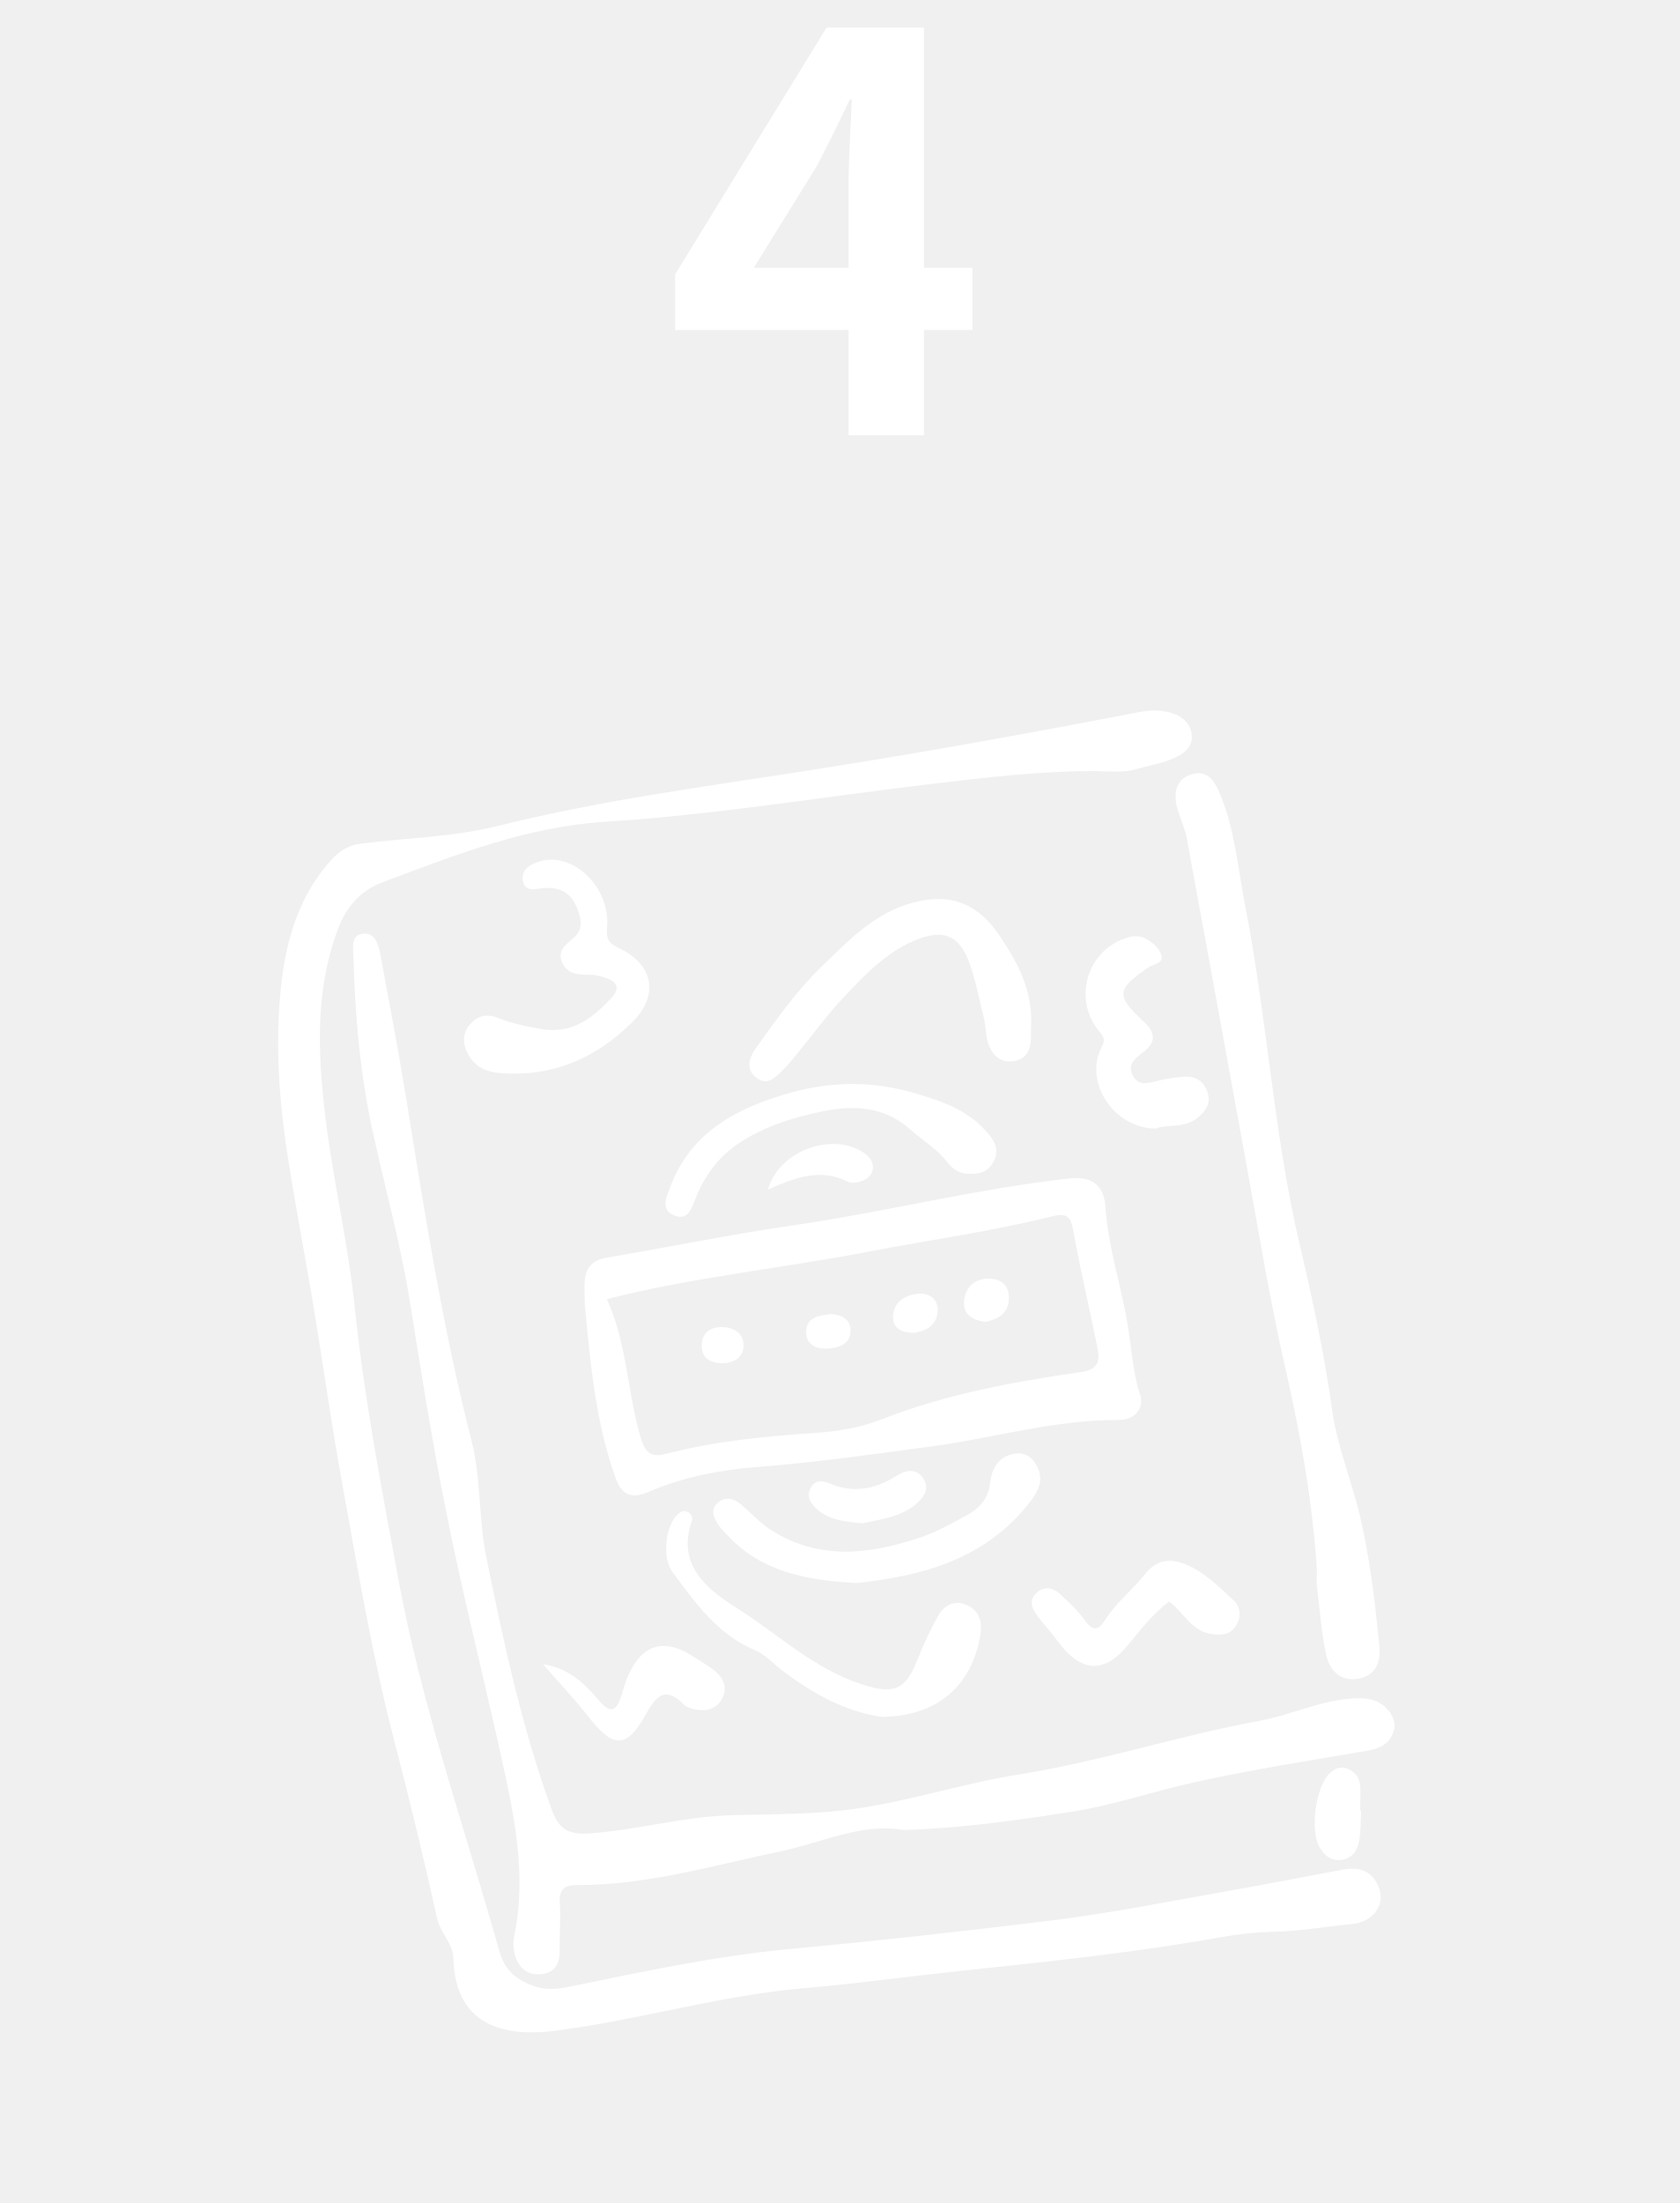
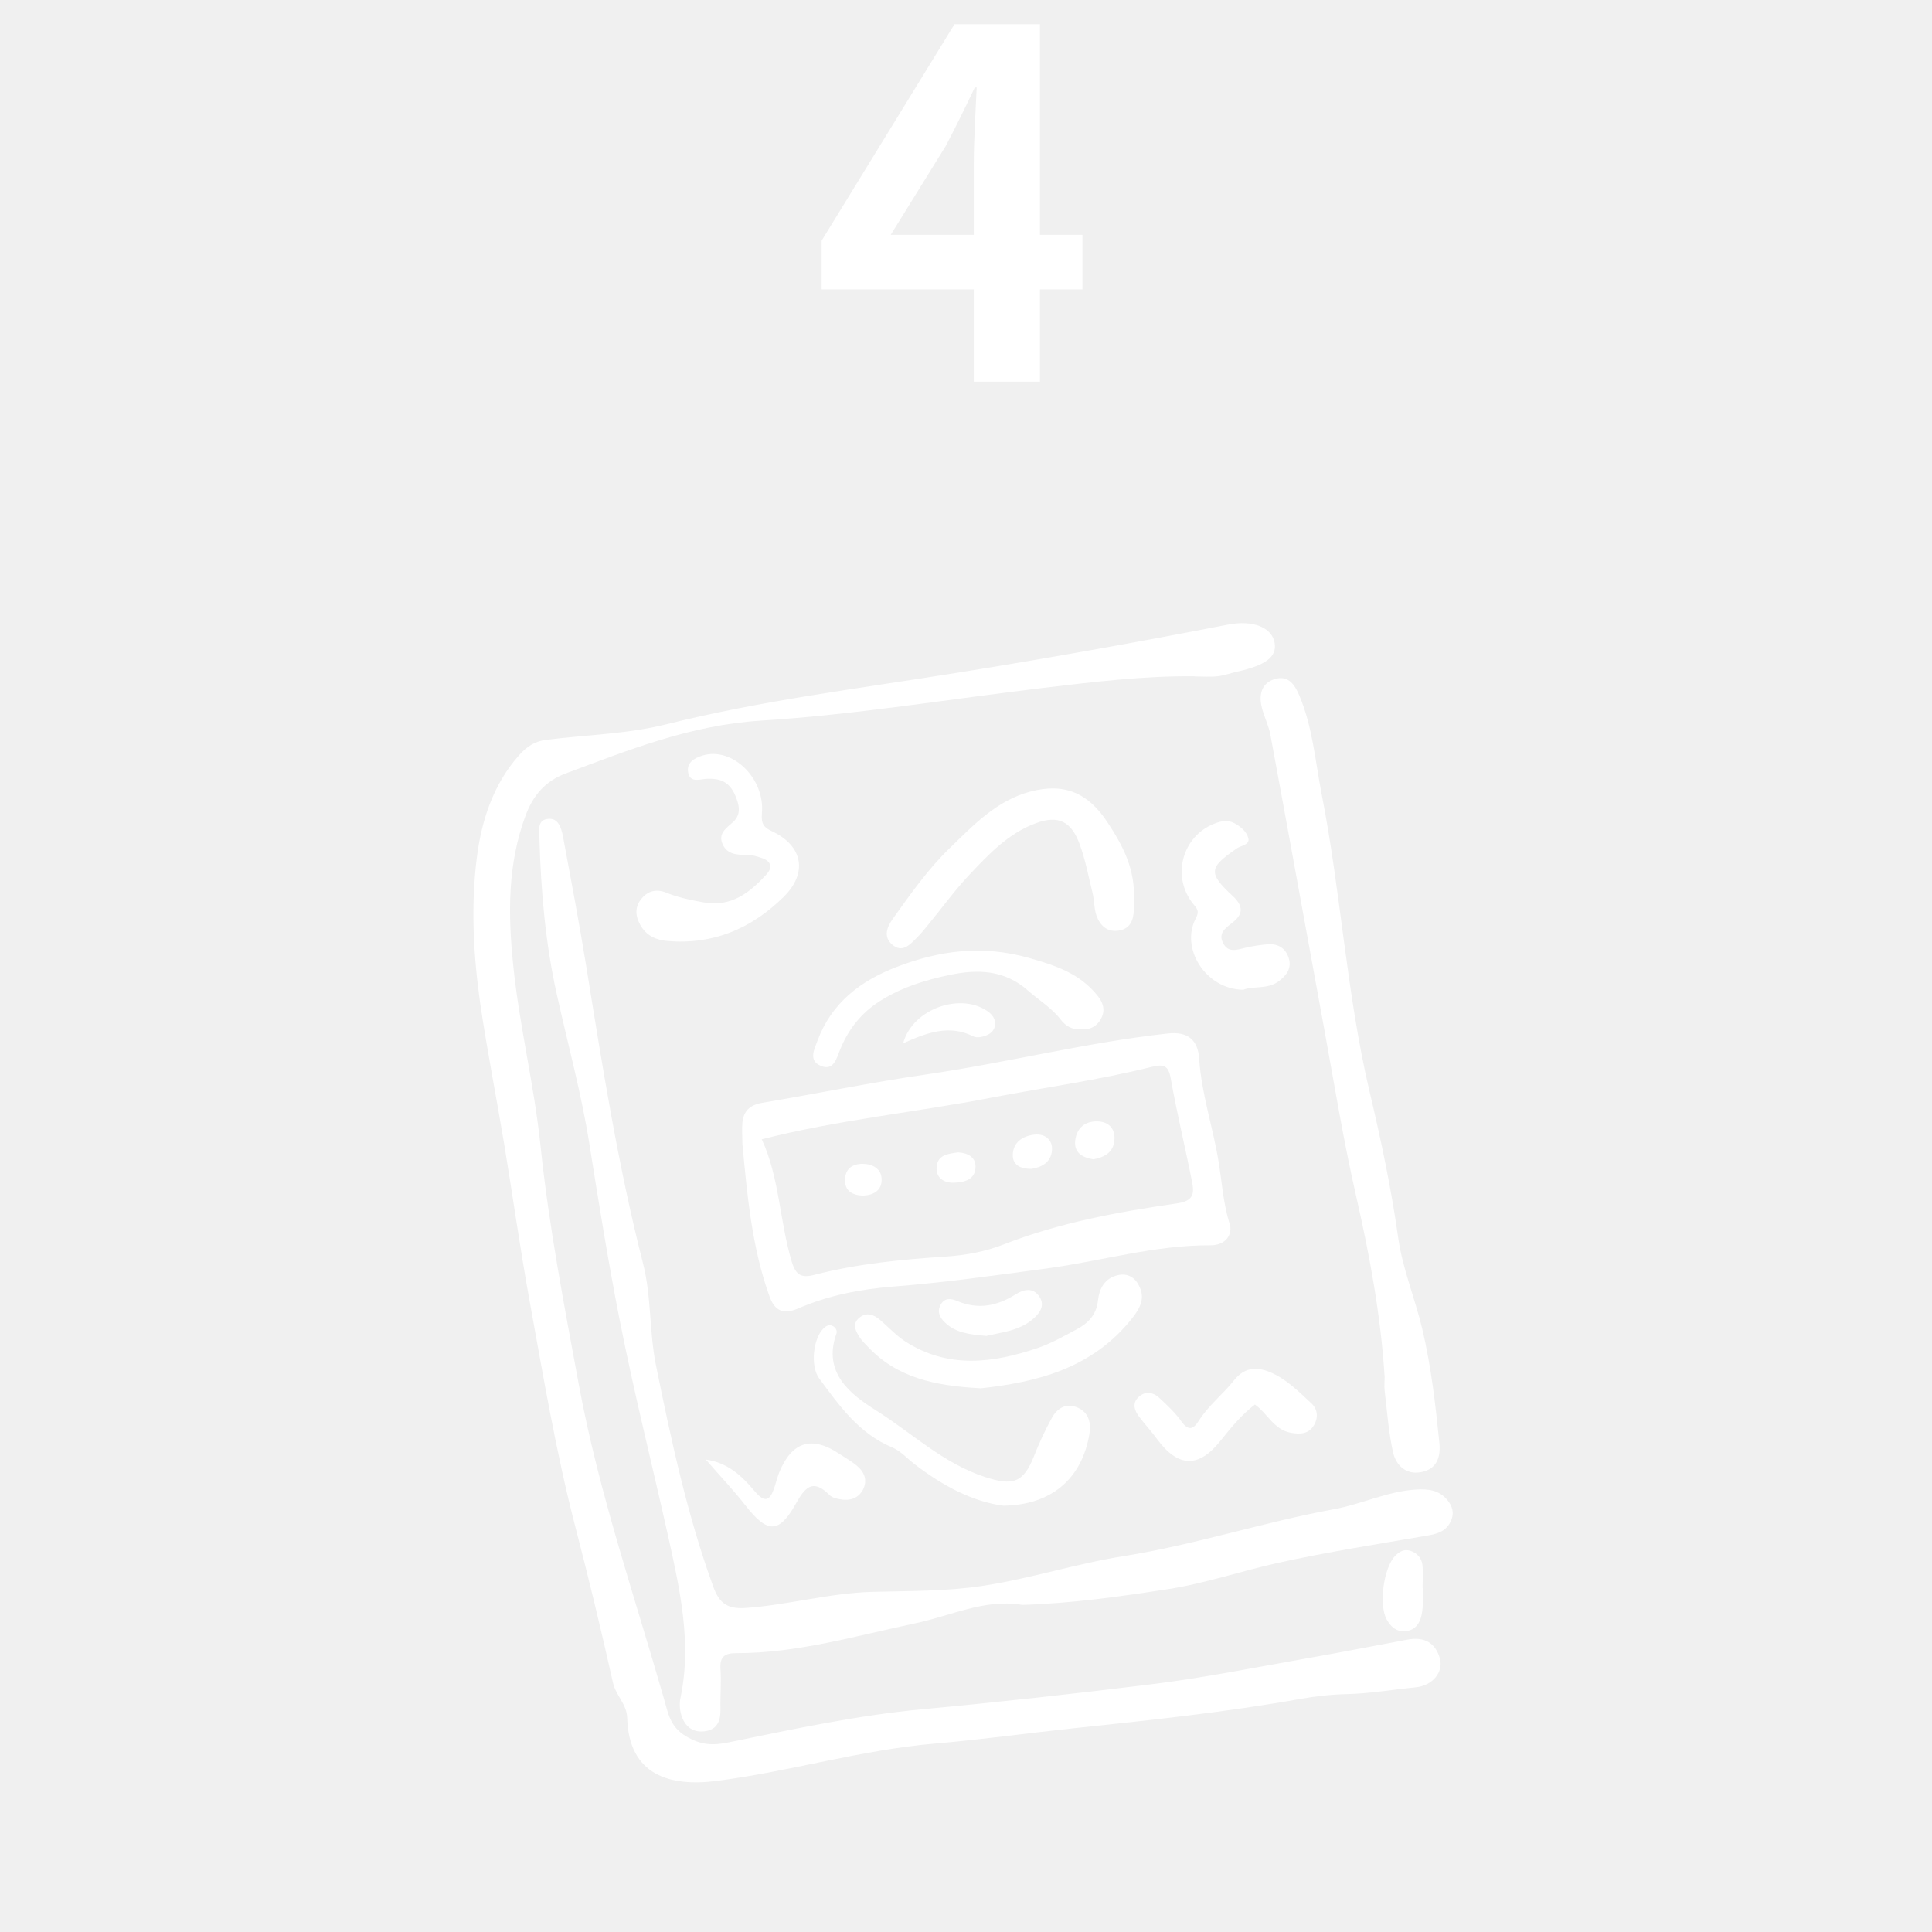
- <svg xmlns="http://www.w3.org/2000/svg" width="61" height="80" viewBox="0 0 61 80" fill="none">
+ <svg xmlns="http://www.w3.org/2000/svg" width="98" height="98" viewBox="0 0 61 80" fill="none">
  <path d="M30.823 15.803V6.703C30.823 5.843 30.902 4.503 30.942 3.623H30.863C30.483 4.423 30.082 5.243 29.663 6.043L27.383 9.723H35.322V11.983H24.523V9.963L30.023 1.003H33.562V15.803H30.823Z" fill="white" />
  <path d="M39.96 28.002C37.863 27.982 35.785 28.236 33.701 28.483C29.799 28.951 25.918 29.592 22.003 29.84C19.11 30.02 16.545 31.049 13.913 32.031C13.078 32.345 12.576 32.933 12.269 33.754C11.514 35.772 11.534 37.836 11.748 39.941C12.002 42.472 12.623 44.938 12.884 47.47C13.231 50.797 13.866 54.077 14.474 57.37C15.296 61.8 16.759 66.035 17.994 70.344C18.168 70.939 18.235 71.5 18.916 71.901C19.538 72.268 20.019 72.281 20.673 72.148C23.346 71.6 26.005 71.025 28.737 70.772C31.85 70.484 34.963 70.137 38.07 69.756C40.328 69.482 42.559 69.028 44.804 68.634C46.133 68.4 47.456 68.139 48.785 67.892C49.467 67.765 49.948 68.013 50.128 68.694C50.268 69.228 49.834 69.803 49.106 69.87C48.157 69.963 47.209 70.13 46.26 70.15C45.619 70.164 44.984 70.237 44.37 70.344C41.236 70.905 38.083 71.233 34.923 71.567C33.032 71.767 31.135 72.034 29.245 72.195C26.158 72.455 23.205 73.357 20.172 73.744C18.268 73.992 16.538 73.524 16.471 71.139C16.458 70.571 16.004 70.21 15.883 69.683C15.402 67.531 14.888 65.394 14.334 63.263C13.525 60.156 12.997 56.989 12.423 53.836C12.035 51.698 11.735 49.541 11.381 47.396C11.06 45.465 10.679 43.541 10.392 41.604C10.105 39.593 9.991 37.562 10.238 35.565C10.425 34.028 10.9 32.505 11.989 31.276C12.316 30.908 12.657 30.688 13.124 30.634C14.781 30.427 16.478 30.394 18.088 29.993C22.036 29.005 26.065 28.51 30.066 27.869C33.841 27.267 37.595 26.593 41.343 25.865C42.392 25.657 43.18 25.991 43.281 26.626C43.374 27.194 42.92 27.541 41.771 27.802C41.483 27.862 41.209 27.969 40.922 28.002C40.608 28.036 40.288 28.009 39.967 28.009L39.96 28.002Z" fill="white" />
  <path d="M32.792 66.449C31.262 66.202 29.866 66.91 28.403 67.217C25.945 67.732 23.513 68.46 20.974 68.453C20.513 68.453 20.3 68.6 20.333 69.101C20.373 69.656 20.32 70.217 20.333 70.778C20.34 71.226 20.219 71.593 19.738 71.68C19.217 71.774 18.857 71.506 18.71 71.012C18.643 70.791 18.629 70.531 18.676 70.311C19.157 68.032 18.649 65.801 18.169 63.623C17.5 60.624 16.745 57.637 16.151 54.618C15.677 52.206 15.289 49.781 14.902 47.349C14.574 45.285 14.02 43.261 13.566 41.217C13.085 39.079 12.898 36.914 12.837 34.73C12.831 34.422 12.737 33.988 13.138 33.915C13.612 33.828 13.739 34.269 13.813 34.643C14.147 36.44 14.488 38.237 14.781 40.047C15.443 44.156 16.091 48.271 17.126 52.313C17.48 53.703 17.38 55.146 17.661 56.528C18.289 59.622 18.95 62.715 20.032 65.694C20.279 66.382 20.614 66.629 21.355 66.583C23.125 66.463 24.849 65.961 26.633 65.915C28.169 65.875 29.719 65.895 31.229 65.661C33.186 65.36 35.097 64.739 37.048 64.432C39.987 63.964 42.813 63.029 45.733 62.494C46.875 62.287 47.944 61.753 49.126 61.679C49.641 61.646 50.082 61.699 50.422 62.1C50.643 62.361 50.73 62.654 50.576 62.989C50.382 63.403 50.035 63.51 49.614 63.583C47.556 63.937 45.492 64.258 43.455 64.706C41.911 65.046 40.408 65.567 38.831 65.808C36.841 66.115 34.85 66.396 32.806 66.456L32.792 66.449Z" fill="white" />
  <path d="M47.831 56.956C47.67 54.464 47.223 52.019 46.668 49.587C46.134 47.263 45.753 44.904 45.325 42.559C44.584 38.518 43.856 34.483 43.107 30.441C43.034 30.027 42.82 29.639 42.733 29.225C42.633 28.744 42.747 28.29 43.268 28.123C43.822 27.949 44.096 28.316 44.29 28.771C44.851 30.08 44.958 31.496 45.225 32.873C46.027 36.954 46.254 41.136 47.209 45.192C47.684 47.202 48.111 49.213 48.398 51.264C48.579 52.54 49.093 53.763 49.394 55.032C49.761 56.582 49.942 58.165 50.102 59.749C50.162 60.35 49.988 60.837 49.347 60.958C48.712 61.078 48.298 60.67 48.178 60.116C47.998 59.294 47.937 58.439 47.837 57.597C47.81 57.39 47.837 57.17 47.837 56.963L47.831 56.956Z" fill="white" />
  <path d="M37.449 37.329C37.449 37.362 37.449 37.522 37.449 37.683C37.435 38.124 37.282 38.478 36.794 38.538C36.326 38.598 36.039 38.304 35.899 37.903C35.799 37.609 35.812 37.275 35.739 36.968C35.572 36.3 35.451 35.625 35.211 34.97C34.87 34.028 34.342 33.734 33.387 34.089C32.251 34.509 31.45 35.364 30.648 36.213C30.047 36.848 29.532 37.562 28.978 38.237C28.811 38.444 28.644 38.651 28.457 38.838C28.176 39.119 27.862 39.473 27.441 39.112C27.061 38.778 27.234 38.377 27.475 38.037C28.203 37.021 28.918 35.999 29.82 35.124C30.808 34.169 31.757 33.153 33.16 32.779C34.563 32.405 35.551 32.826 36.353 34.042C36.995 35.017 37.529 35.999 37.449 37.335V37.329Z" fill="white" />
  <path d="M19.718 32.251C19.43 32.285 19.076 32.398 18.996 31.997C18.916 31.577 19.25 31.39 19.598 31.283C20.807 30.915 22.183 32.211 22.049 33.681C22.009 34.135 22.143 34.269 22.483 34.429C23.759 35.037 23.947 36.16 22.945 37.142C21.615 38.451 20.032 39.126 18.141 38.965C17.667 38.925 17.266 38.745 17.019 38.311C16.805 37.93 16.772 37.556 17.072 37.202C17.346 36.874 17.7 36.807 18.081 36.961C18.575 37.162 19.09 37.269 19.617 37.362C20.78 37.576 21.542 36.968 22.243 36.2C22.504 35.912 22.423 35.658 22.056 35.532C21.862 35.465 21.648 35.398 21.441 35.398C21.027 35.398 20.613 35.391 20.419 34.95C20.226 34.509 20.579 34.289 20.86 34.035C21.214 33.708 21.101 33.3 20.94 32.926C20.706 32.398 20.352 32.211 19.724 32.251H19.718Z" fill="white" />
  <path d="M32.051 62.347C30.788 62.187 29.539 61.526 28.383 60.637C28.069 60.397 27.788 60.076 27.434 59.929C26.058 59.354 25.25 58.199 24.415 57.07C24.047 56.562 24.168 55.413 24.609 54.999C24.709 54.905 24.822 54.838 24.963 54.898C25.103 54.959 25.176 55.099 25.136 55.219C24.548 56.849 25.731 57.744 26.76 58.392C28.25 59.328 29.546 60.59 31.282 61.158C32.431 61.532 32.879 61.412 33.32 60.283C33.534 59.742 33.781 59.207 34.062 58.7C34.289 58.292 34.676 58.078 35.137 58.292C35.585 58.499 35.685 58.92 35.611 59.374C35.304 61.212 34.055 62.321 32.044 62.347H32.051Z" fill="white" />
  <path d="M31.088 57.484C29.178 57.384 27.628 57.036 26.432 55.76C26.325 55.647 26.205 55.533 26.118 55.406C25.938 55.132 25.757 54.825 26.091 54.558C26.392 54.317 26.692 54.438 26.953 54.665C27.294 54.959 27.608 55.299 27.975 55.54C29.752 56.689 31.616 56.448 33.48 55.814C34.028 55.627 34.542 55.333 35.057 55.059C35.544 54.805 35.898 54.458 35.965 53.85C36.019 53.355 36.246 52.921 36.794 52.801C37.174 52.714 37.482 52.881 37.655 53.222C37.916 53.709 37.749 54.103 37.422 54.531C35.745 56.702 33.353 57.243 31.075 57.491L31.088 57.484Z" fill="white" />
  <path d="M35.251 42.626C34.897 42.64 34.623 42.486 34.422 42.219C34.048 41.731 33.52 41.417 33.073 41.023C32.098 40.148 30.968 40.134 29.86 40.362C28.784 40.582 27.695 40.923 26.766 41.564C26.078 42.045 25.591 42.7 25.277 43.488C25.136 43.842 25.009 44.363 24.475 44.129C23.967 43.909 24.221 43.441 24.355 43.081C24.936 41.524 26.132 40.615 27.622 40.041C29.412 39.353 31.169 39.119 33.113 39.667C34.235 39.987 35.197 40.308 35.932 41.21C36.173 41.504 36.28 41.818 36.099 42.165C35.925 42.506 35.625 42.653 35.251 42.62V42.626Z" fill="white" />
  <path d="M41.952 40.983C40.415 40.949 39.359 39.252 40.021 38.017C40.181 37.709 40.054 37.616 39.901 37.422C39.005 36.3 39.446 34.643 40.762 34.115C41.043 34.002 41.324 33.935 41.604 34.082C41.865 34.222 42.125 34.436 42.192 34.71C42.259 34.99 41.878 35.01 41.704 35.137C40.555 35.932 40.515 36.146 41.551 37.108C42.018 37.542 41.958 37.883 41.517 38.217C41.223 38.444 40.936 38.651 41.15 39.059C41.364 39.466 41.718 39.326 42.065 39.246C42.372 39.172 42.693 39.126 43.007 39.099C43.428 39.072 43.735 39.266 43.862 39.667C43.996 40.087 43.782 40.375 43.461 40.622C42.98 40.989 42.372 40.809 41.971 40.989L41.952 40.983Z" fill="white" />
  <path d="M42.465 58.158C41.904 58.586 41.47 59.121 41.036 59.662C40.127 60.804 39.279 60.764 38.41 59.588C38.176 59.267 37.903 58.974 37.662 58.653C37.475 58.406 37.375 58.112 37.635 57.858C37.909 57.591 38.237 57.638 38.497 57.878C38.831 58.185 39.165 58.499 39.426 58.867C39.72 59.274 39.927 59.167 40.134 58.84C40.535 58.199 41.136 57.738 41.597 57.157C42.011 56.642 42.485 56.569 43.087 56.816C43.768 57.103 44.269 57.617 44.797 58.105C45.051 58.339 45.097 58.673 44.924 58.987C44.71 59.381 44.343 59.401 43.949 59.328C43.254 59.201 42.986 58.533 42.472 58.165L42.465 58.158Z" fill="white" />
  <path d="M19.719 60.437C20.627 60.557 21.222 61.118 21.743 61.739C22.184 62.267 22.391 62.127 22.571 61.579C22.638 61.379 22.685 61.172 22.765 60.971C23.286 59.695 24.115 59.435 25.257 60.203C25.497 60.363 25.758 60.504 25.979 60.691C26.293 60.951 26.433 61.299 26.232 61.686C26.032 62.06 25.671 62.154 25.277 62.08C25.123 62.053 24.943 62.007 24.843 61.9C24.148 61.205 23.827 61.599 23.453 62.267C22.758 63.51 22.277 63.496 21.382 62.354C20.868 61.693 20.28 61.078 19.732 60.444L19.719 60.437Z" fill="white" />
  <path d="M31.363 55.319C30.648 55.259 30.066 55.193 29.619 54.752C29.418 54.558 29.291 54.324 29.445 54.037C29.605 53.736 29.859 53.756 30.133 53.87C30.988 54.237 31.783 54.084 32.545 53.602C32.886 53.389 33.266 53.295 33.534 53.683C33.801 54.077 33.527 54.411 33.24 54.645C32.665 55.119 31.93 55.172 31.363 55.313V55.319Z" fill="white" />
  <path d="M49.44 65.754C49.42 66.129 49.44 66.503 49.366 66.863C49.299 67.218 49.099 67.511 48.685 67.545C48.324 67.572 48.09 67.364 47.923 67.064C47.583 66.463 47.79 64.919 48.271 64.425C48.451 64.238 48.651 64.131 48.912 64.218C49.186 64.311 49.366 64.519 49.4 64.799C49.433 65.113 49.406 65.434 49.406 65.754C49.413 65.754 49.426 65.754 49.433 65.754H49.44Z" fill="white" />
  <path d="M27.895 43.207C28.295 41.724 30.366 41.063 31.462 41.925C31.829 42.219 31.783 42.7 31.342 42.873C31.175 42.94 30.941 42.987 30.801 42.913C29.819 42.419 28.903 42.746 27.895 43.201V43.207Z" fill="white" />
  <path d="M41.397 50.616C41.15 49.794 41.096 48.946 40.962 48.118C40.729 46.681 40.248 45.292 40.154 43.829C40.101 43.047 39.666 42.706 38.865 42.793C35.498 43.161 32.204 44.002 28.857 44.49C26.579 44.818 24.328 45.285 22.056 45.666C21.555 45.753 21.288 46 21.241 46.488C21.215 46.775 21.241 47.075 21.241 47.363C21.442 49.501 21.629 51.638 22.364 53.683C22.578 54.277 22.932 54.444 23.54 54.184C24.789 53.642 26.118 53.382 27.474 53.275C29.619 53.108 31.743 52.807 33.874 52.52C36.126 52.213 38.33 51.551 40.628 51.565C41.243 51.565 41.57 51.131 41.41 50.623L41.397 50.616ZM39.246 49.828C36.807 50.182 34.382 50.623 32.071 51.525C31.309 51.825 30.487 51.979 29.659 52.032C27.828 52.153 26.011 52.327 24.228 52.787C23.693 52.928 23.453 52.814 23.279 52.226C22.778 50.549 22.778 48.766 22.043 47.176C25.21 46.367 28.41 46.06 31.549 45.452C33.761 45.025 35.999 44.724 38.19 44.176C38.658 44.063 38.878 44.089 38.978 44.657C39.232 46.093 39.58 47.51 39.86 48.939C39.954 49.407 39.934 49.728 39.246 49.828Z" fill="white" />
  <path d="M35.945 46.434C35.431 46.421 35.09 46.701 35.023 47.216C34.963 47.703 35.277 47.924 35.771 48.004C36.199 47.924 36.606 47.744 36.646 47.202C36.68 46.735 36.413 46.447 35.945 46.434Z" fill="white" />
  <path d="M33.333 46.982C32.859 47.035 32.451 47.289 32.438 47.817C32.425 48.211 32.725 48.412 33.22 48.398C33.607 48.338 34.028 48.145 34.061 47.617C34.088 47.182 33.754 46.935 33.333 46.982Z" fill="white" />
  <path d="M30.166 47.717C29.779 47.777 29.331 47.804 29.285 48.312C29.244 48.766 29.578 48.986 29.993 48.973C30.42 48.959 30.895 48.853 30.895 48.305C30.895 47.911 30.567 47.737 30.173 47.717H30.166Z" fill="white" />
  <path d="M26.224 48.191C25.79 48.191 25.503 48.398 25.49 48.846C25.476 49.307 25.784 49.487 26.224 49.507C26.666 49.494 27.026 49.294 27.006 48.819C26.993 48.398 26.639 48.198 26.224 48.191Z" fill="white" />
</svg>
